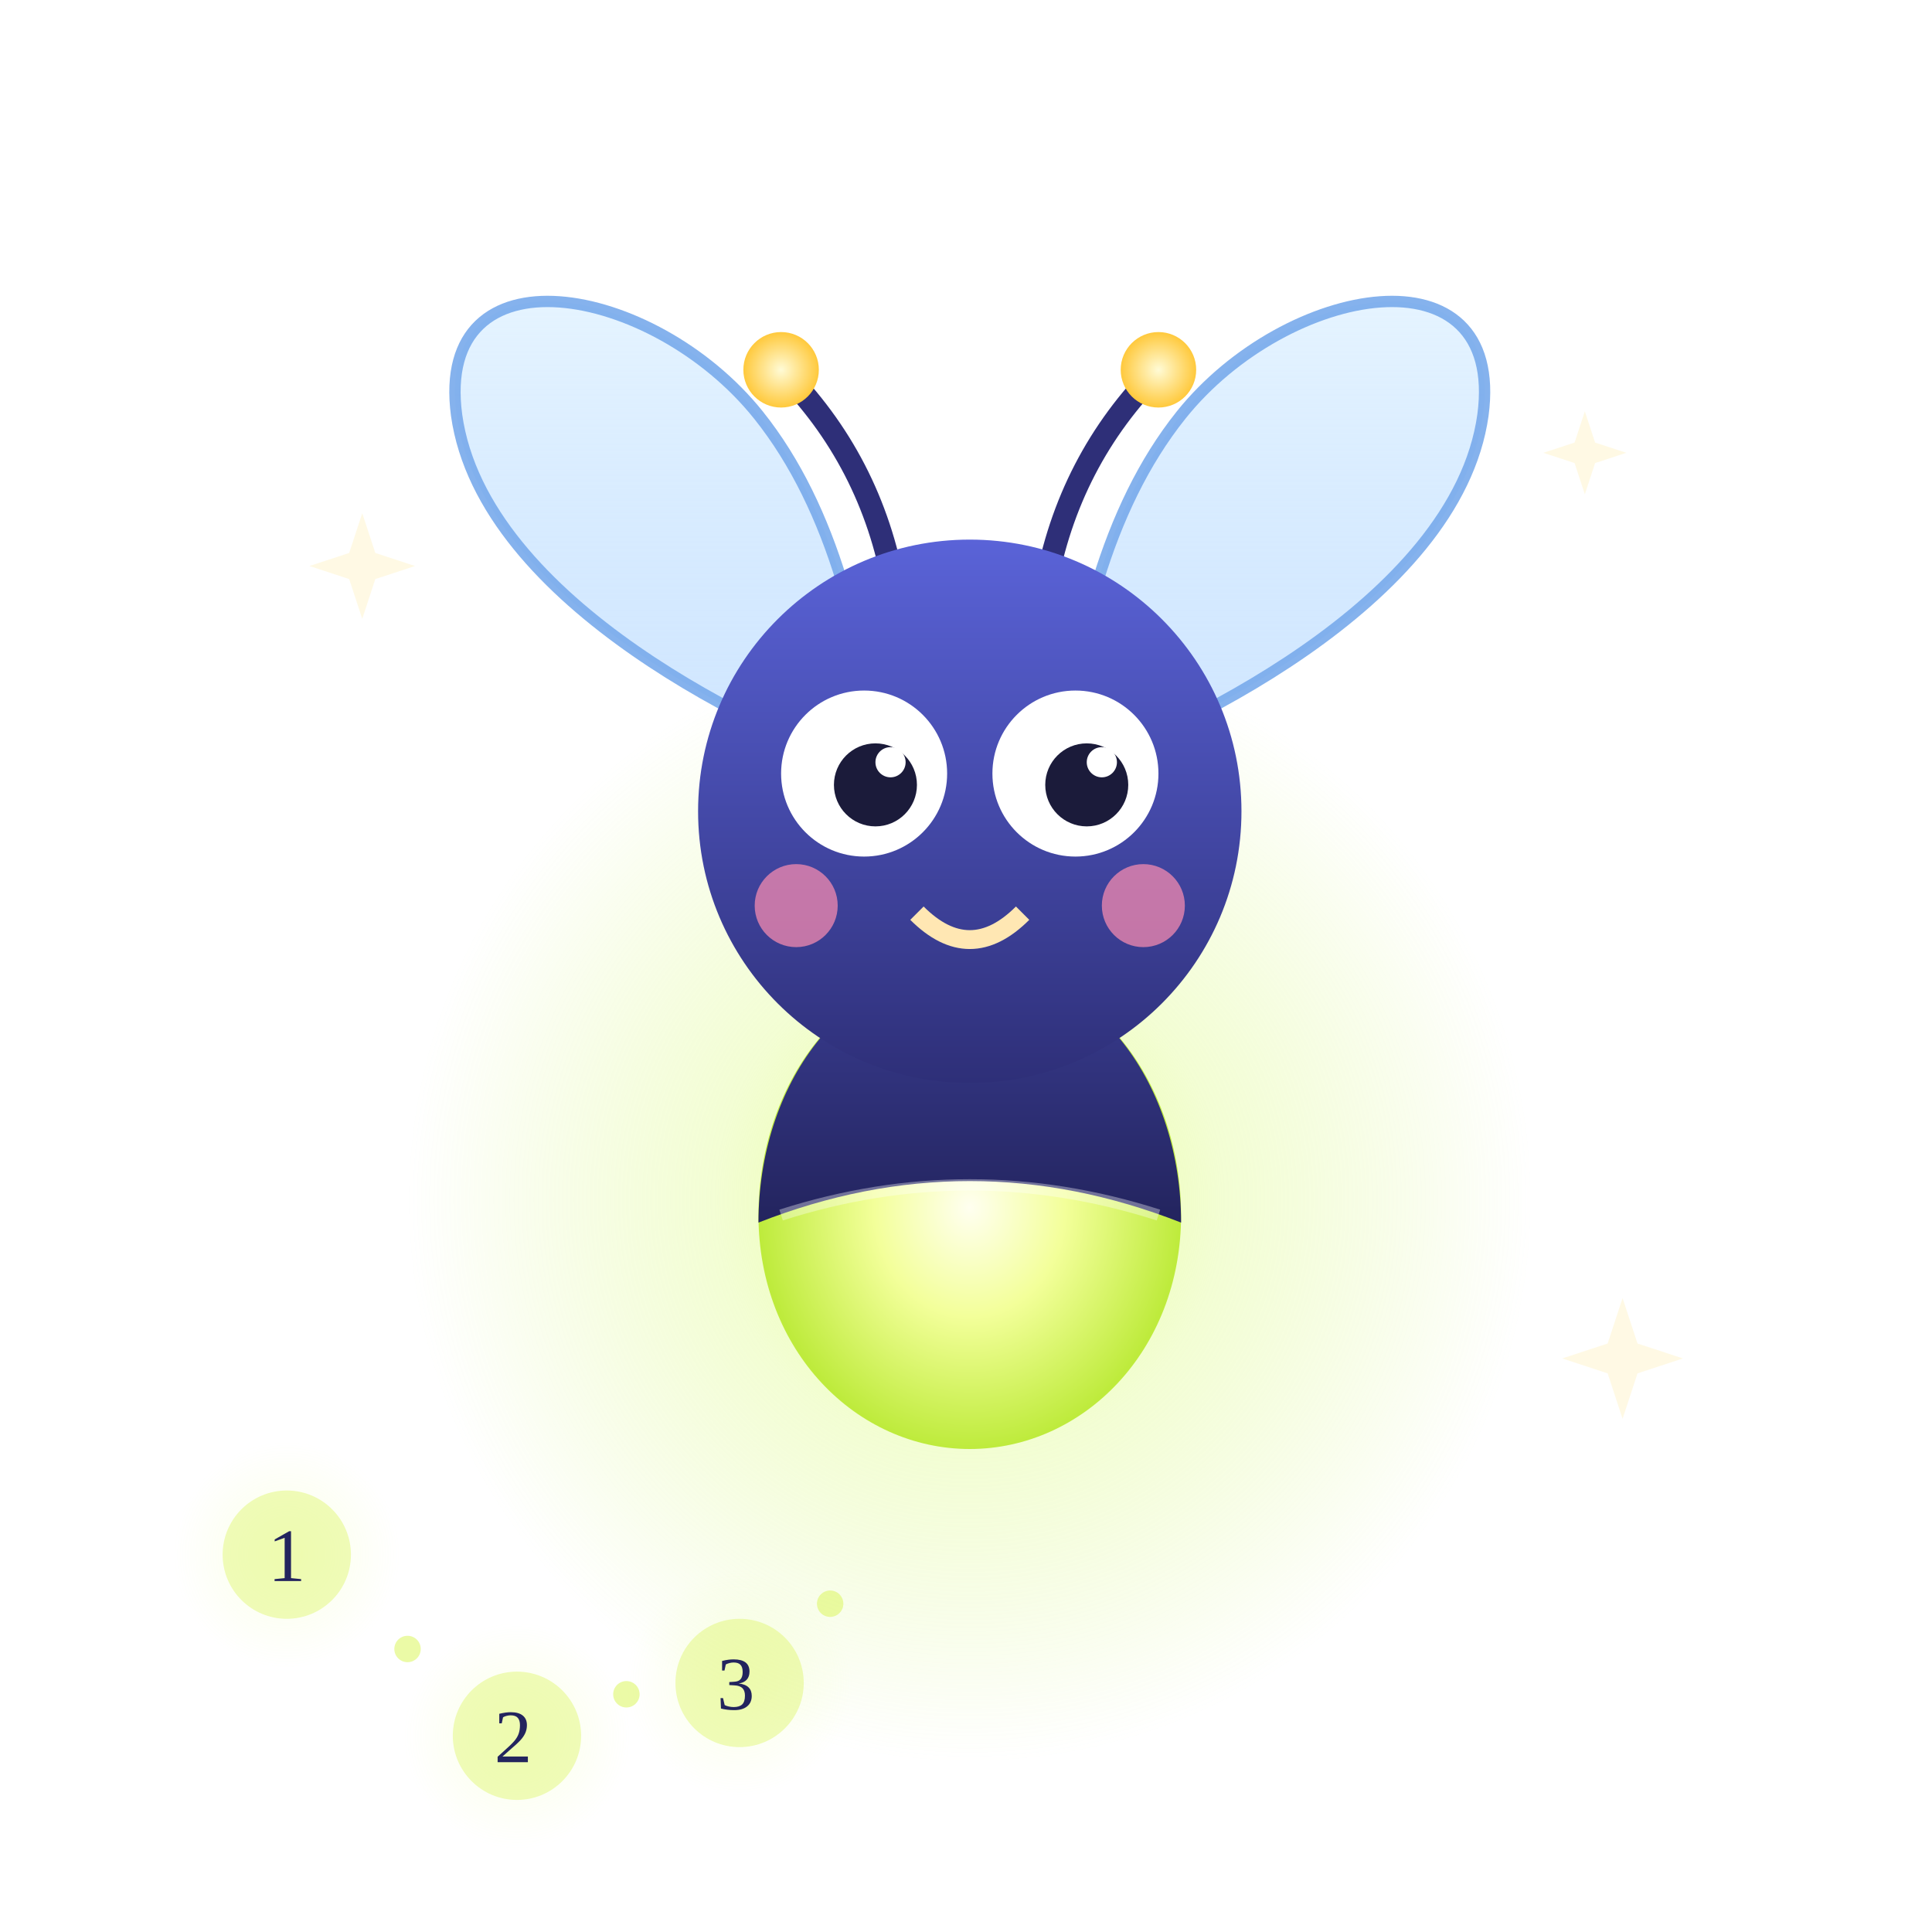
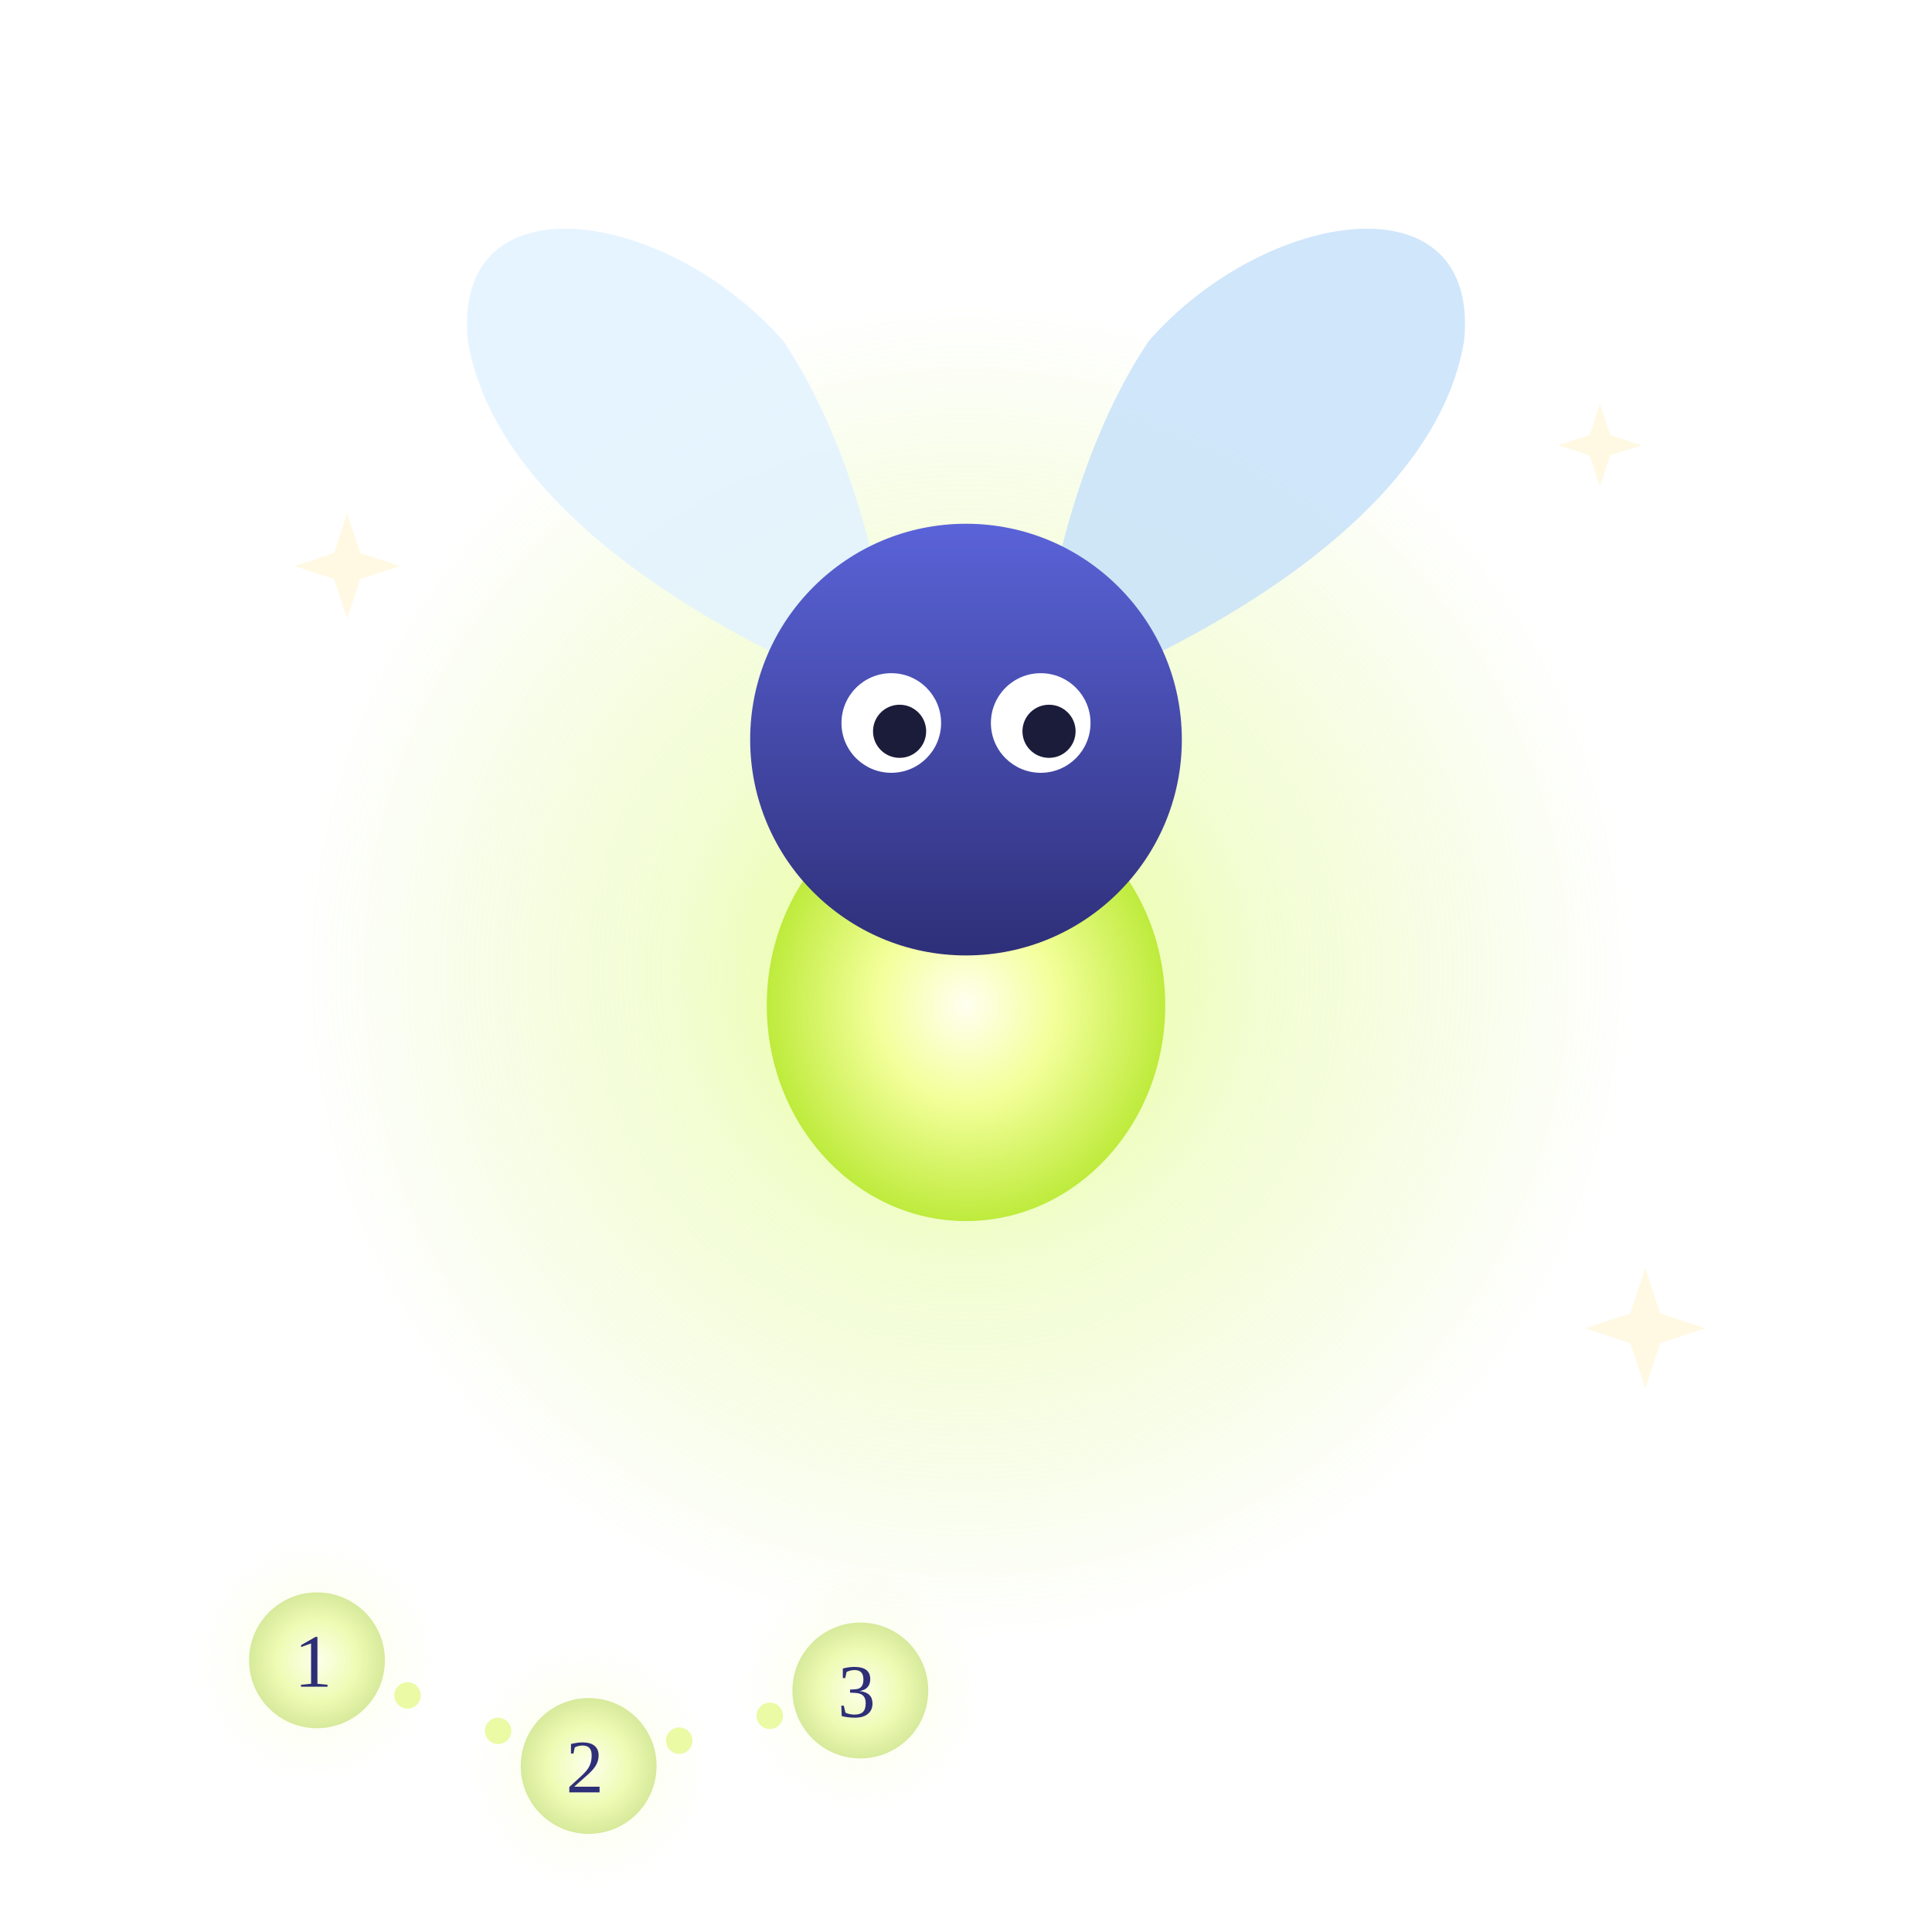
<svg xmlns="http://www.w3.org/2000/svg" width="512" height="512" viewBox="0 0 512 512" data-splinely-version="1" role="group" aria-labelledby="splinely-title" aria-describedby="splinely-desc">
-   <defs>
-     <radialGradient id="glow-gradient" cx="0.5" cy="0.5" r="0.5">
-       <stop offset="0" stop-color="rgb(92.549% 100% 54.902%)" stop-opacity="0.8" />
-       <stop offset="0.45" stop-color="rgb(83.922% 98.039% 43.137%)" stop-opacity="0.302" />
-       <stop offset="1" stop-color="rgb(78.431% 94.118% 35.294%)" stop-opacity="0" />
-     </radialGradient>
-   </defs>
-   <circle id="glow" data-splinely-node="glow" transform="translate(257 318) rotate(0) scale(1 1)" fill="url(#glow-gradient)" fill-opacity="1" stroke="none" stroke-opacity="1" stroke-width="1" opacity="1" cx="0" cy="0" r="150" />
-   <defs>
-     <linearGradient id="wing_l-gradient" x1="0.5" y1="0" x2="0.5" y2="1">
-       <stop offset="0" stop-color="rgb(88.235% 94.902% 100%)" stop-opacity="0.851" />
-       <stop offset="1" stop-color="rgb(66.667% 82.353% 100%)" stop-opacity="0.549" />
-     </linearGradient>
-   </defs>
-   <path id="wing_l" data-splinely-node="wing_l" transform="translate(233 205) rotate(0) scale(1 1)" fill="url(#wing_l-gradient)" fill-opacity="1" stroke="rgb(47.059% 66.667% 92.157%)" stroke-opacity="0.902" stroke-width="3" opacity="1" d="M0 0 C -30 -10 -105 -45 -112 -95 C -118 -140 -60 -130 -32 -95 C -12 -70 -4 -35 0 0 Z" fill-rule="nonzero" />
-   <defs>
-     <linearGradient id="wing_r-gradient" x1="0.5" y1="0" x2="0.5" y2="1">
-       <stop offset="0" stop-color="rgb(88.235% 94.902% 100%)" stop-opacity="0.851" />
-       <stop offset="1" stop-color="rgb(66.667% 82.353% 100%)" stop-opacity="0.549" />
-     </linearGradient>
-   </defs>
-   <path id="wing_r" data-splinely-node="wing_r" transform="translate(281 205) rotate(0) scale(1 1)" fill="url(#wing_r-gradient)" fill-opacity="1" stroke="rgb(47.059% 66.667% 92.157%)" stroke-opacity="0.902" stroke-width="3" opacity="1" d="M0 0 C 30 -10 105 -45 112 -95 C 118 -140 60 -130 32 -95 C 12 -70 4 -35 0 0 Z" fill-rule="nonzero" />
-   <defs>
-     <radialGradient id="tail-gradient" cx="0.5" cy="0.5" r="0.5">
-       <stop offset="0" stop-color="rgb(100% 100% 94.118%)" stop-opacity="1" />
-       <stop offset="0.45" stop-color="rgb(95.294% 100% 60.392%)" stop-opacity="1" />
-       <stop offset="1" stop-color="rgb(74.51% 92.157% 23.529%)" stop-opacity="1" />
-     </radialGradient>
-   </defs>
-   <path id="tail" data-splinely-node="tail" transform="translate(257 320) rotate(0) scale(1 1)" fill="url(#tail-gradient)" fill-opacity="1" stroke="none" stroke-opacity="1" stroke-width="1" opacity="1" d="M0 -64 C34 -64 56 -32 56 2 C56 38 30 64 0 64 C-30 64 -56 38 -56 2 C-56 -32 -34 -64 0 -64 Z" fill-rule="nonzero" />
-   <defs>
-     <linearGradient id="shell-gradient" x1="0.5" y1="0" x2="0.5" y2="1">
-       <stop offset="0" stop-color="rgb(22.745% 23.922% 57.255%)" stop-opacity="1" />
-       <stop offset="1" stop-color="rgb(13.725% 14.118% 36.863%)" stop-opacity="1" />
-     </linearGradient>
-   </defs>
-   <path id="shell" data-splinely-node="shell" transform="translate(257 318) rotate(0) scale(1 1)" fill="url(#shell-gradient)" fill-opacity="1" stroke="none" stroke-opacity="1" stroke-width="1" opacity="1" d="M-56 6 C -56 -30 -34 -62 0 -62 C 34 -62 56 -30 56 6 Q 0 -16 -56 6 Z" fill-rule="nonzero" />
-   <path id="seam" data-splinely-node="seam" transform="translate(257 322) rotate(0) scale(1 1)" fill="rgb(0% 0% 0%)" fill-opacity="0" stroke="rgb(100% 100% 100%)" stroke-opacity="0.349" stroke-width="3" opacity="1" d="M-50 0 Q 0 -16 50 0" fill-rule="nonzero" />
-   <path id="ant_l" data-splinely-node="ant_l" transform="translate(237 156) rotate(0) scale(1 1)" fill="rgb(0% 0% 0%)" fill-opacity="0" stroke="rgb(18.039% 18.431% 47.059%)" stroke-opacity="1" stroke-width="6" opacity="1" d="M0 0 Q -6 -34 -30 -58" fill-rule="nonzero" />
-   <path id="ant_r" data-splinely-node="ant_r" transform="translate(277 156) rotate(0) scale(1 1)" fill="rgb(0% 0% 0%)" fill-opacity="0" stroke="rgb(18.039% 18.431% 47.059%)" stroke-opacity="1" stroke-width="6" opacity="1" d="M0 0 Q 6 -34 30 -58" fill-rule="nonzero" />
-   <defs>
-     <radialGradient id="tip_l-gradient" cx="0.5" cy="0.5" r="0.5">
-       <stop offset="0" stop-color="rgb(100% 98.431% 83.922%)" stop-opacity="1" />
-       <stop offset="1" stop-color="rgb(100% 78.824% 23.529%)" stop-opacity="1" />
-     </radialGradient>
-   </defs>
-   <circle id="tip_l" data-splinely-node="tip_l" transform="translate(207 98) rotate(0) scale(1 1)" fill="url(#tip_l-gradient)" fill-opacity="1" stroke="none" stroke-opacity="1" stroke-width="1" opacity="1" cx="0" cy="0" r="10" />
-   <defs>
-     <radialGradient id="tip_r-gradient" cx="0.5" cy="0.5" r="0.5">
-       <stop offset="0" stop-color="rgb(100% 98.431% 83.922%)" stop-opacity="1" />
-       <stop offset="1" stop-color="rgb(100% 78.824% 23.529%)" stop-opacity="1" />
-     </radialGradient>
-   </defs>
-   <circle id="tip_r" data-splinely-node="tip_r" transform="translate(307 98) rotate(0) scale(1 1)" fill="url(#tip_r-gradient)" fill-opacity="1" stroke="none" stroke-opacity="1" stroke-width="1" opacity="1" cx="0" cy="0" r="10" />
-   <defs>
-     <linearGradient id="body-gradient" x1="0.5" y1="0" x2="0.5" y2="1">
-       <stop offset="0" stop-color="rgb(35.294% 38.824% 84.706%)" stop-opacity="1" />
-       <stop offset="1" stop-color="rgb(18.039% 18.431% 47.059%)" stop-opacity="1" />
-     </linearGradient>
-   </defs>
-   <circle id="body" data-splinely-node="body" transform="translate(1 0) rotate(0) scale(1 1)" fill="url(#body-gradient)" fill-opacity="1" stroke="none" stroke-opacity="1" stroke-width="1" opacity="1" aria-label="Glühwürmchen: klicken zum Hüpfen" cx="256" cy="215" r="72" />
-   <circle id="eye_l" data-splinely-node="eye_l" transform="translate(229 205) rotate(0) scale(1 1)" fill="rgb(100% 100% 100%)" fill-opacity="1" stroke="none" stroke-opacity="1" stroke-width="1" opacity="1" cx="0" cy="0" r="22" />
-   <circle id="eye_r" data-splinely-node="eye_r" transform="translate(285 205) rotate(0) scale(1 1)" fill="rgb(100% 100% 100%)" fill-opacity="1" stroke="none" stroke-opacity="1" stroke-width="1" opacity="1" cx="0" cy="0" r="22" />
-   <circle id="pupil_l" data-splinely-node="pupil_l" transform="translate(232 208) rotate(0) scale(1 1)" fill="rgb(10.588% 10.588% 22.745%)" fill-opacity="1" stroke="none" stroke-opacity="1" stroke-width="1" opacity="1" cx="0" cy="0" r="11" />
-   <circle id="pupil_r" data-splinely-node="pupil_r" transform="translate(288 208) rotate(0) scale(1 1)" fill="rgb(10.588% 10.588% 22.745%)" fill-opacity="1" stroke="none" stroke-opacity="1" stroke-width="1" opacity="1" cx="0" cy="0" r="11" />
-   <circle id="shine_l" data-splinely-node="shine_l" transform="translate(1 0) rotate(0) scale(1 1)" fill="rgb(100% 100% 100%)" fill-opacity="1" stroke="none" stroke-opacity="1" stroke-width="1" opacity="1" cx="235" cy="202" r="4" />
-   <circle id="shine_r" data-splinely-node="shine_r" transform="translate(1 0) rotate(0) scale(1 1)" fill="rgb(100% 100% 100%)" fill-opacity="1" stroke="none" stroke-opacity="1" stroke-width="1" opacity="1" cx="291" cy="202" r="4" />
-   <circle id="cheek_l" data-splinely-node="cheek_l" transform="translate(1 0) rotate(0) scale(1 1)" fill="rgb(100% 56.078% 69.412%)" fill-opacity="1" stroke="none" stroke-opacity="1" stroke-width="1" opacity="0.7" cx="210" cy="240" r="11" />
-   <circle id="cheek_r" data-splinely-node="cheek_r" transform="translate(1 0) rotate(0) scale(1 1)" fill="rgb(100% 56.078% 69.412%)" fill-opacity="1" stroke="none" stroke-opacity="1" stroke-width="1" opacity="0.7" cx="302" cy="240" r="11" />
-   <path id="smile" data-splinely-node="smile" transform="translate(257 242) rotate(0) scale(1 1)" fill="rgb(0% 0% 0%)" fill-opacity="0" stroke="rgb(100% 90.588% 70.196%)" stroke-opacity="1" stroke-width="5" opacity="1" d="M-14 0 Q 0 14 14 0" fill-rule="nonzero" />
-   <path id="spark1" data-splinely-node="spark1" transform="translate(96 150) rotate(0) scale(1 1)" fill="rgb(100% 88.627% 47.843%)" fill-opacity="1" stroke="none" stroke-opacity="1" stroke-width="1" opacity="0.2" d="M0 -14 L3.465 -3.465 L14 0 L3.465 3.465 L0 14 L-3.465 3.465 L-14 0 L-3.465 -3.465 Z" fill-rule="nonzero" />
-   <path id="spark2" data-splinely-node="spark2" transform="translate(420 120) rotate(0) scale(1 1)" fill="rgb(100% 88.627% 47.843%)" fill-opacity="1" stroke="none" stroke-opacity="1" stroke-width="1" opacity="0.2" d="M0 -11 L2.722 -2.722 L11 0 L2.722 2.722 L0 11 L-2.722 2.722 L-11 0 L-2.722 -2.722 Z" fill-rule="nonzero" />
-   <path id="spark3" data-splinely-node="spark3" transform="translate(430 360) rotate(0) scale(1 1)" fill="rgb(100% 88.627% 47.843%)" fill-opacity="1" stroke="none" stroke-opacity="1" stroke-width="1" opacity="0.2" d="M0 -16 L3.96 -3.96 L16 0 L3.96 3.96 L0 16 L-3.96 3.96 L-16 0 L-3.96 -3.96 Z" fill-rule="nonzero" />
-   <circle id="step_a" data-splinely-node="step_a" transform="translate(0 0) rotate(0) scale(1 1)" fill="rgb(86.667% 96.863% 41.569%)" fill-opacity="1" stroke="none" stroke-opacity="1" stroke-width="1" opacity="0.6" cx="108" cy="437" r="3.5" />
-   <circle id="step_b" data-splinely-node="step_b" transform="translate(0 0) rotate(0) scale(1 1)" fill="rgb(86.667% 96.863% 41.569%)" fill-opacity="1" stroke="none" stroke-opacity="1" stroke-width="1" opacity="0.6" cx="166" cy="449" r="3.5" />
-   <circle id="step_c" data-splinely-node="step_c" transform="translate(0 0) rotate(0) scale(1 1)" fill="rgb(86.667% 96.863% 41.569%)" fill-opacity="1" stroke="none" stroke-opacity="1" stroke-width="1" opacity="0.6" cx="220" cy="425" r="3.5" />
+   <g id="group-1" data-splinely-group="group-1" aria-label="Glühwürmchen">
+     <defs>
+       <radialGradient id="glow-gradient" cx="0.5" cy="0.5" r="0.5">
+         <stop offset="0" stop-color="rgb(92.549% 100% 54.902%)" stop-opacity="0.851" />
+         <stop offset="0.45" stop-color="rgb(83.922% 98.039% 43.137%)" stop-opacity="0.302" />
+         <stop offset="1" stop-color="rgb(78.431% 94.118% 35.294%)" stop-opacity="0" />
+       </radialGradient>
+     </defs>
+     <circle id="glow" data-splinely-node="glow" transform="translate(256 257.6) rotate(0) scale(1 1)" fill="url(#glow-gradient)" fill-opacity="1" stroke="none" stroke-opacity="1" stroke-width="1" opacity="1" cx="0" cy="0" r="176" />
+     <path id="wing_l" data-splinely-node="wing_l" transform="translate(238.4 187.2) rotate(0) scale(1 1)" fill="rgb(88.235% 94.902% 100%)" fill-opacity="0.851" stroke="none" stroke-opacity="1" stroke-width="1" opacity="1" d="M 0 0 C -26.4 -8.8 -105.6 -44 -114.4 -96.8 C -118.8 -140.8 -61.6 -132 -30.8 -96.8 C -13.2 -70.4 -4.4 -35.2 0 0 Z" fill-rule="nonzero" />
+     <path id="wing_r" data-splinely-node="wing_r" transform="translate(273.6 187.2) rotate(0) scale(1 1)" fill="rgb(78.431% 88.235% 98.039%)" fill-opacity="0.851" stroke="none" stroke-opacity="1" stroke-width="1" opacity="1" d="M 0 0 C 26.4 -8.8 105.6 -44 114.4 -96.8 C 118.8 -140.8 61.6 -132 30.8 -96.8 C 13.2 -70.4 4.4 -35.2 0 0 Z" fill-rule="nonzero" />
+     <defs>
+       <radialGradient id="tail-gradient" cx="0.5" cy="0.5" r="0.5">
+         <stop offset="0" stop-color="rgb(100% 100% 94.118%)" stop-opacity="1" />
+         <stop offset="0.45" stop-color="rgb(95.294% 100% 60.392%)" stop-opacity="1" />
+         <stop offset="1" stop-color="rgb(74.51% 92.157% 23.529%)" stop-opacity="1" />
+       </radialGradient>
+     </defs>
+     <path id="tail" data-splinely-node="tail" transform="translate(256 266.4) rotate(0) scale(1 1)" fill="url(#tail-gradient)" fill-opacity="1" stroke="none" stroke-opacity="1" stroke-width="1" opacity="1" d="M-52.8 0 C -52.8 -31.59 -29.16 -57.2 0 -57.2 C 29.16 -57.2 52.8 -31.59 52.8 0 C 52.8 31.59 29.16 57.2 0 57.2 C -29.16 57.2 -52.8 31.59 -52.8 0 Z" fill-rule="nonzero" />
+     <defs>
+       <linearGradient id="head-gradient" x1="0.5" y1="0" x2="0.5" y2="1">
+         <stop offset="0" stop-color="rgb(35.294% 38.824% 84.706%)" stop-opacity="1" />
+         <stop offset="1" stop-color="rgb(18.039% 18.431% 47.059%)" stop-opacity="1" />
+       </linearGradient>
+     </defs>
+     <circle id="head" data-splinely-node="head" transform="translate(0 0) rotate(0) scale(1 1)" fill="url(#head-gradient)" fill-opacity="1" stroke="none" stroke-opacity="1" stroke-width="1" opacity="1" aria-label="Glühwürmchen: klicken zum Hüpfen" cx="256" cy="196" r="57.2" />
+     <circle id="eye_l" data-splinely-node="eye_l" transform="translate(236.2 191.6) rotate(0) scale(1 1)" fill="rgb(100% 100% 100%)" fill-opacity="1" stroke="none" stroke-opacity="1" stroke-width="1" opacity="1" cx="0" cy="0" r="13.2" />
+     <circle id="eye_r" data-splinely-node="eye_r" transform="translate(275.8 191.6) rotate(0) scale(1 1)" fill="rgb(100% 100% 100%)" fill-opacity="1" stroke="none" stroke-opacity="1" stroke-width="1" opacity="1" cx="0" cy="0" r="13.2" />
+     <circle id="pupil_l" data-splinely-node="pupil_l" transform="translate(0 0) rotate(0) scale(1 1)" fill="rgb(10.588% 10.588% 22.745%)" fill-opacity="1" stroke="none" stroke-opacity="1" stroke-width="1" opacity="1" cx="238.4" cy="193.8" r="7.04" />
+     <circle id="pupil_r" data-splinely-node="pupil_r" transform="translate(0 0) rotate(0) scale(1 1)" fill="rgb(10.588% 10.588% 22.745%)" fill-opacity="1" stroke="none" stroke-opacity="1" stroke-width="1" opacity="1" cx="278" cy="193.8" r="7.04" />
+     <path id="closed_l" data-splinely-node="closed_l" transform="translate(236.2 193.8) rotate(0) scale(1 1)" fill="rgb(10.588% 10.588% 22.745%)" fill-opacity="1" stroke="none" stroke-opacity="1" stroke-width="1" opacity="0" d="M -13.2 0 Q 0 8.8 13.2 0 L 13.2 2.64 Q 0 12.32 -13.2 2.64 Z" fill-rule="nonzero" />
+     <path id="closed_r" data-splinely-node="closed_r" transform="translate(275.8 193.8) rotate(0) scale(1 1)" fill="rgb(10.588% 10.588% 22.745%)" fill-opacity="1" stroke="none" stroke-opacity="1" stroke-width="1" opacity="0" d="M -13.2 0 Q 0 8.8 13.2 0 L 13.2 2.64 Q 0 12.32 -13.2 2.64 Z" fill-rule="nonzero" />
+   </g>
+   <circle id="step01" data-splinely-node="step01" transform="translate(0 0) rotate(0) scale(1 1)" fill="rgb(86.667% 96.863% 41.569%)" fill-opacity="1" stroke="none" stroke-opacity="1" stroke-width="1" opacity="0.6" cx="108" cy="449.3" r="3.5" />
+   <circle id="step02" data-splinely-node="step02" transform="translate(0 0) rotate(0) scale(1 1)" fill="rgb(86.667% 96.863% 41.569%)" fill-opacity="1" stroke="none" stroke-opacity="1" stroke-width="1" opacity="0.6" cx="132" cy="458.7" r="3.5" />
+   <circle id="step11" data-splinely-node="step11" transform="translate(0 0) rotate(0) scale(1 1)" fill="rgb(86.667% 96.863% 41.569%)" fill-opacity="1" stroke="none" stroke-opacity="1" stroke-width="1" opacity="0.6" cx="180" cy="461.3" r="3.5" />
+   <circle id="step12" data-splinely-node="step12" transform="translate(0 0) rotate(0) scale(1 1)" fill="rgb(86.667% 96.863% 41.569%)" fill-opacity="1" stroke="none" stroke-opacity="1" stroke-width="1" opacity="0.6" cx="204" cy="454.7" r="3.5" />
  <defs>
    <radialGradient id="locus1_halo-gradient" cx="0.5" cy="0.5" r="0.5">
      <stop offset="0" stop-color="rgb(90.196% 100% 47.059%)" stop-opacity="0.702" />
      <stop offset="1" stop-color="rgb(90.196% 100% 47.059%)" stop-opacity="0" />
    </radialGradient>
  </defs>
-   <circle id="locus1_halo" data-splinely-node="locus1_halo" transform="translate(76 412) rotate(0) scale(1 1)" fill="url(#locus1_halo-gradient)" fill-opacity="1" stroke="none" stroke-opacity="1" stroke-width="1" opacity="0.25" cx="0" cy="0" r="30" />
-   <circle id="locus1" data-splinely-node="locus1" transform="translate(76 412) rotate(0) scale(1 1)" fill="rgb(86.667% 96.863% 41.569%)" fill-opacity="1" stroke="none" stroke-opacity="1" stroke-width="1" opacity="0.45" aria-label="Locus 1" cx="0" cy="0" r="17" />
-   <text id="num1" data-splinely-node="num1" transform="translate(0 0) rotate(0) scale(1 1)" fill="rgb(13.725% 14.118% 36.863%)" fill-opacity="1" stroke="none" stroke-opacity="1" stroke-width="1" opacity="1" x="71" y="419" font-size="20">1</text>
+   <circle id="locus1_halo" data-splinely-node="locus1_halo" transform="translate(84 440) rotate(0) scale(1 1)" fill="url(#locus1_halo-gradient)" fill-opacity="1" stroke="none" stroke-opacity="1" stroke-width="1" opacity="0.25" cx="0" cy="0" r="32" />
+   <defs>
+     <radialGradient id="locus1-gradient" cx="0.5" cy="0.5" r="0.5">
+       <stop offset="0" stop-color="rgb(100% 100% 94.118%)" stop-opacity="1" />
+       <stop offset="0.6" stop-color="rgb(86.667% 96.863% 41.569%)" stop-opacity="1" />
+       <stop offset="1" stop-color="rgb(65.882% 81.176% 18.039%)" stop-opacity="1" />
+     </radialGradient>
+   </defs>
+   <circle id="locus1" data-splinely-node="locus1" transform="translate(84 440) rotate(0) scale(1 1)" fill="url(#locus1-gradient)" fill-opacity="1" stroke="none" stroke-opacity="1" stroke-width="1" opacity="0.45" aria-label="Locus 1" cx="0" cy="0" r="18" />
+   <text id="num1" data-splinely-node="num1" transform="translate(0 0) rotate(0) scale(1 1)" fill="rgb(18.039% 18.431% 47.059%)" fill-opacity="1" stroke="none" stroke-opacity="1" stroke-width="1" opacity="1" x="78" y="447" font-size="20">1</text>
  <defs>
    <radialGradient id="locus2_halo-gradient" cx="0.5" cy="0.5" r="0.5">
      <stop offset="0" stop-color="rgb(90.196% 100% 47.059%)" stop-opacity="0.702" />
      <stop offset="1" stop-color="rgb(90.196% 100% 47.059%)" stop-opacity="0" />
    </radialGradient>
  </defs>
-   <circle id="locus2_halo" data-splinely-node="locus2_halo" transform="translate(137 460) rotate(0) scale(1 1)" fill="url(#locus2_halo-gradient)" fill-opacity="1" stroke="none" stroke-opacity="1" stroke-width="1" opacity="0.25" cx="0" cy="0" r="30" />
-   <circle id="locus2" data-splinely-node="locus2" transform="translate(137 460) rotate(0) scale(1 1)" fill="rgb(86.667% 96.863% 41.569%)" fill-opacity="1" stroke="none" stroke-opacity="1" stroke-width="1" opacity="0.45" aria-label="Locus 2" cx="0" cy="0" r="17" />
-   <text id="num2" data-splinely-node="num2" transform="translate(0 0) rotate(0) scale(1 1)" fill="rgb(13.725% 14.118% 36.863%)" fill-opacity="1" stroke="none" stroke-opacity="1" stroke-width="1" opacity="1" x="131" y="467" font-size="20">2</text>
+   <circle id="locus2_halo" data-splinely-node="locus2_halo" transform="translate(156 468) rotate(0) scale(1 1)" fill="url(#locus2_halo-gradient)" fill-opacity="1" stroke="none" stroke-opacity="1" stroke-width="1" opacity="0.25" cx="0" cy="0" r="32" />
+   <defs>
+     <radialGradient id="locus2-gradient" cx="0.5" cy="0.5" r="0.5">
+       <stop offset="0" stop-color="rgb(100% 100% 94.118%)" stop-opacity="1" />
+       <stop offset="0.6" stop-color="rgb(86.667% 96.863% 41.569%)" stop-opacity="1" />
+       <stop offset="1" stop-color="rgb(65.882% 81.176% 18.039%)" stop-opacity="1" />
+     </radialGradient>
+   </defs>
+   <circle id="locus2" data-splinely-node="locus2" transform="translate(156 468) rotate(0) scale(1 1)" fill="url(#locus2-gradient)" fill-opacity="1" stroke="none" stroke-opacity="1" stroke-width="1" opacity="0.45" aria-label="Locus 2" cx="0" cy="0" r="18" />
+   <text id="num2" data-splinely-node="num2" transform="translate(0 0) rotate(0) scale(1 1)" fill="rgb(18.039% 18.431% 47.059%)" fill-opacity="1" stroke="none" stroke-opacity="1" stroke-width="1" opacity="1" x="150" y="475" font-size="20">2</text>
  <defs>
    <radialGradient id="locus3_halo-gradient" cx="0.5" cy="0.5" r="0.5">
      <stop offset="0" stop-color="rgb(90.196% 100% 47.059%)" stop-opacity="0.702" />
      <stop offset="1" stop-color="rgb(90.196% 100% 47.059%)" stop-opacity="0" />
    </radialGradient>
  </defs>
-   <circle id="locus3_halo" data-splinely-node="locus3_halo" transform="translate(196 446) rotate(0) scale(1 1)" fill="url(#locus3_halo-gradient)" fill-opacity="1" stroke="none" stroke-opacity="1" stroke-width="1" opacity="0.25" cx="0" cy="0" r="30" />
-   <circle id="locus3" data-splinely-node="locus3" transform="translate(196 446) rotate(0) scale(1 1)" fill="rgb(86.667% 96.863% 41.569%)" fill-opacity="1" stroke="none" stroke-opacity="1" stroke-width="1" opacity="0.45" aria-label="Locus 3" cx="0" cy="0" r="17" />
-   <text id="num3" data-splinely-node="num3" transform="translate(0 0) rotate(0) scale(1 1)" fill="rgb(13.725% 14.118% 36.863%)" fill-opacity="1" stroke="none" stroke-opacity="1" stroke-width="1" opacity="1" x="190" y="453" font-size="20">3</text>
+   <circle id="locus3_halo" data-splinely-node="locus3_halo" transform="translate(228 448) rotate(0) scale(1 1)" fill="url(#locus3_halo-gradient)" fill-opacity="1" stroke="none" stroke-opacity="1" stroke-width="1" opacity="0.25" cx="0" cy="0" r="32" />
+   <defs>
+     <radialGradient id="locus3-gradient" cx="0.5" cy="0.5" r="0.5">
+       <stop offset="0" stop-color="rgb(100% 100% 94.118%)" stop-opacity="1" />
+       <stop offset="0.6" stop-color="rgb(86.667% 96.863% 41.569%)" stop-opacity="1" />
+       <stop offset="1" stop-color="rgb(65.882% 81.176% 18.039%)" stop-opacity="1" />
+     </radialGradient>
+   </defs>
+   <circle id="locus3" data-splinely-node="locus3" transform="translate(228 448) rotate(0) scale(1 1)" fill="url(#locus3-gradient)" fill-opacity="1" stroke="none" stroke-opacity="1" stroke-width="1" opacity="0.45" aria-label="Locus 3" cx="0" cy="0" r="18" />
+   <text id="num3" data-splinely-node="num3" transform="translate(0 0) rotate(0) scale(1 1)" fill="rgb(18.039% 18.431% 47.059%)" fill-opacity="1" stroke="none" stroke-opacity="1" stroke-width="1" opacity="1" x="222" y="455" font-size="20">3</text>
+   <path id="spark0" data-splinely-node="spark0" transform="translate(92 150) rotate(0) scale(1 1)" fill="rgb(100% 88.627% 47.843%)" fill-opacity="1" stroke="none" stroke-opacity="1" stroke-width="1" opacity="0.2" d="M0 -14 L3.465 -3.465 L14 0 L3.465 3.465 L0 14 L-3.465 3.465 L-14 0 L-3.465 -3.465 Z" fill-rule="nonzero" />
+   <path id="spark1" data-splinely-node="spark1" transform="translate(424 118) rotate(0) scale(1 1)" fill="rgb(100% 88.627% 47.843%)" fill-opacity="1" stroke="none" stroke-opacity="1" stroke-width="1" opacity="0.2" d="M0 -11 L2.722 -2.722 L11 0 L2.722 2.722 L0 11 L-2.722 2.722 L-11 0 L-2.722 -2.722 Z" fill-rule="nonzero" />
+   <path id="spark2" data-splinely-node="spark2" transform="translate(436 352) rotate(0) scale(1 1)" fill="rgb(100% 88.627% 47.843%)" fill-opacity="1" stroke="none" stroke-opacity="1" stroke-width="1" opacity="0.2" d="M0 -16 L3.96 -3.96 L16 0 L3.96 3.96 L0 16 L-3.96 3.96 L-16 0 L-3.96 -3.96 Z" fill-rule="nonzero" />
</svg>
